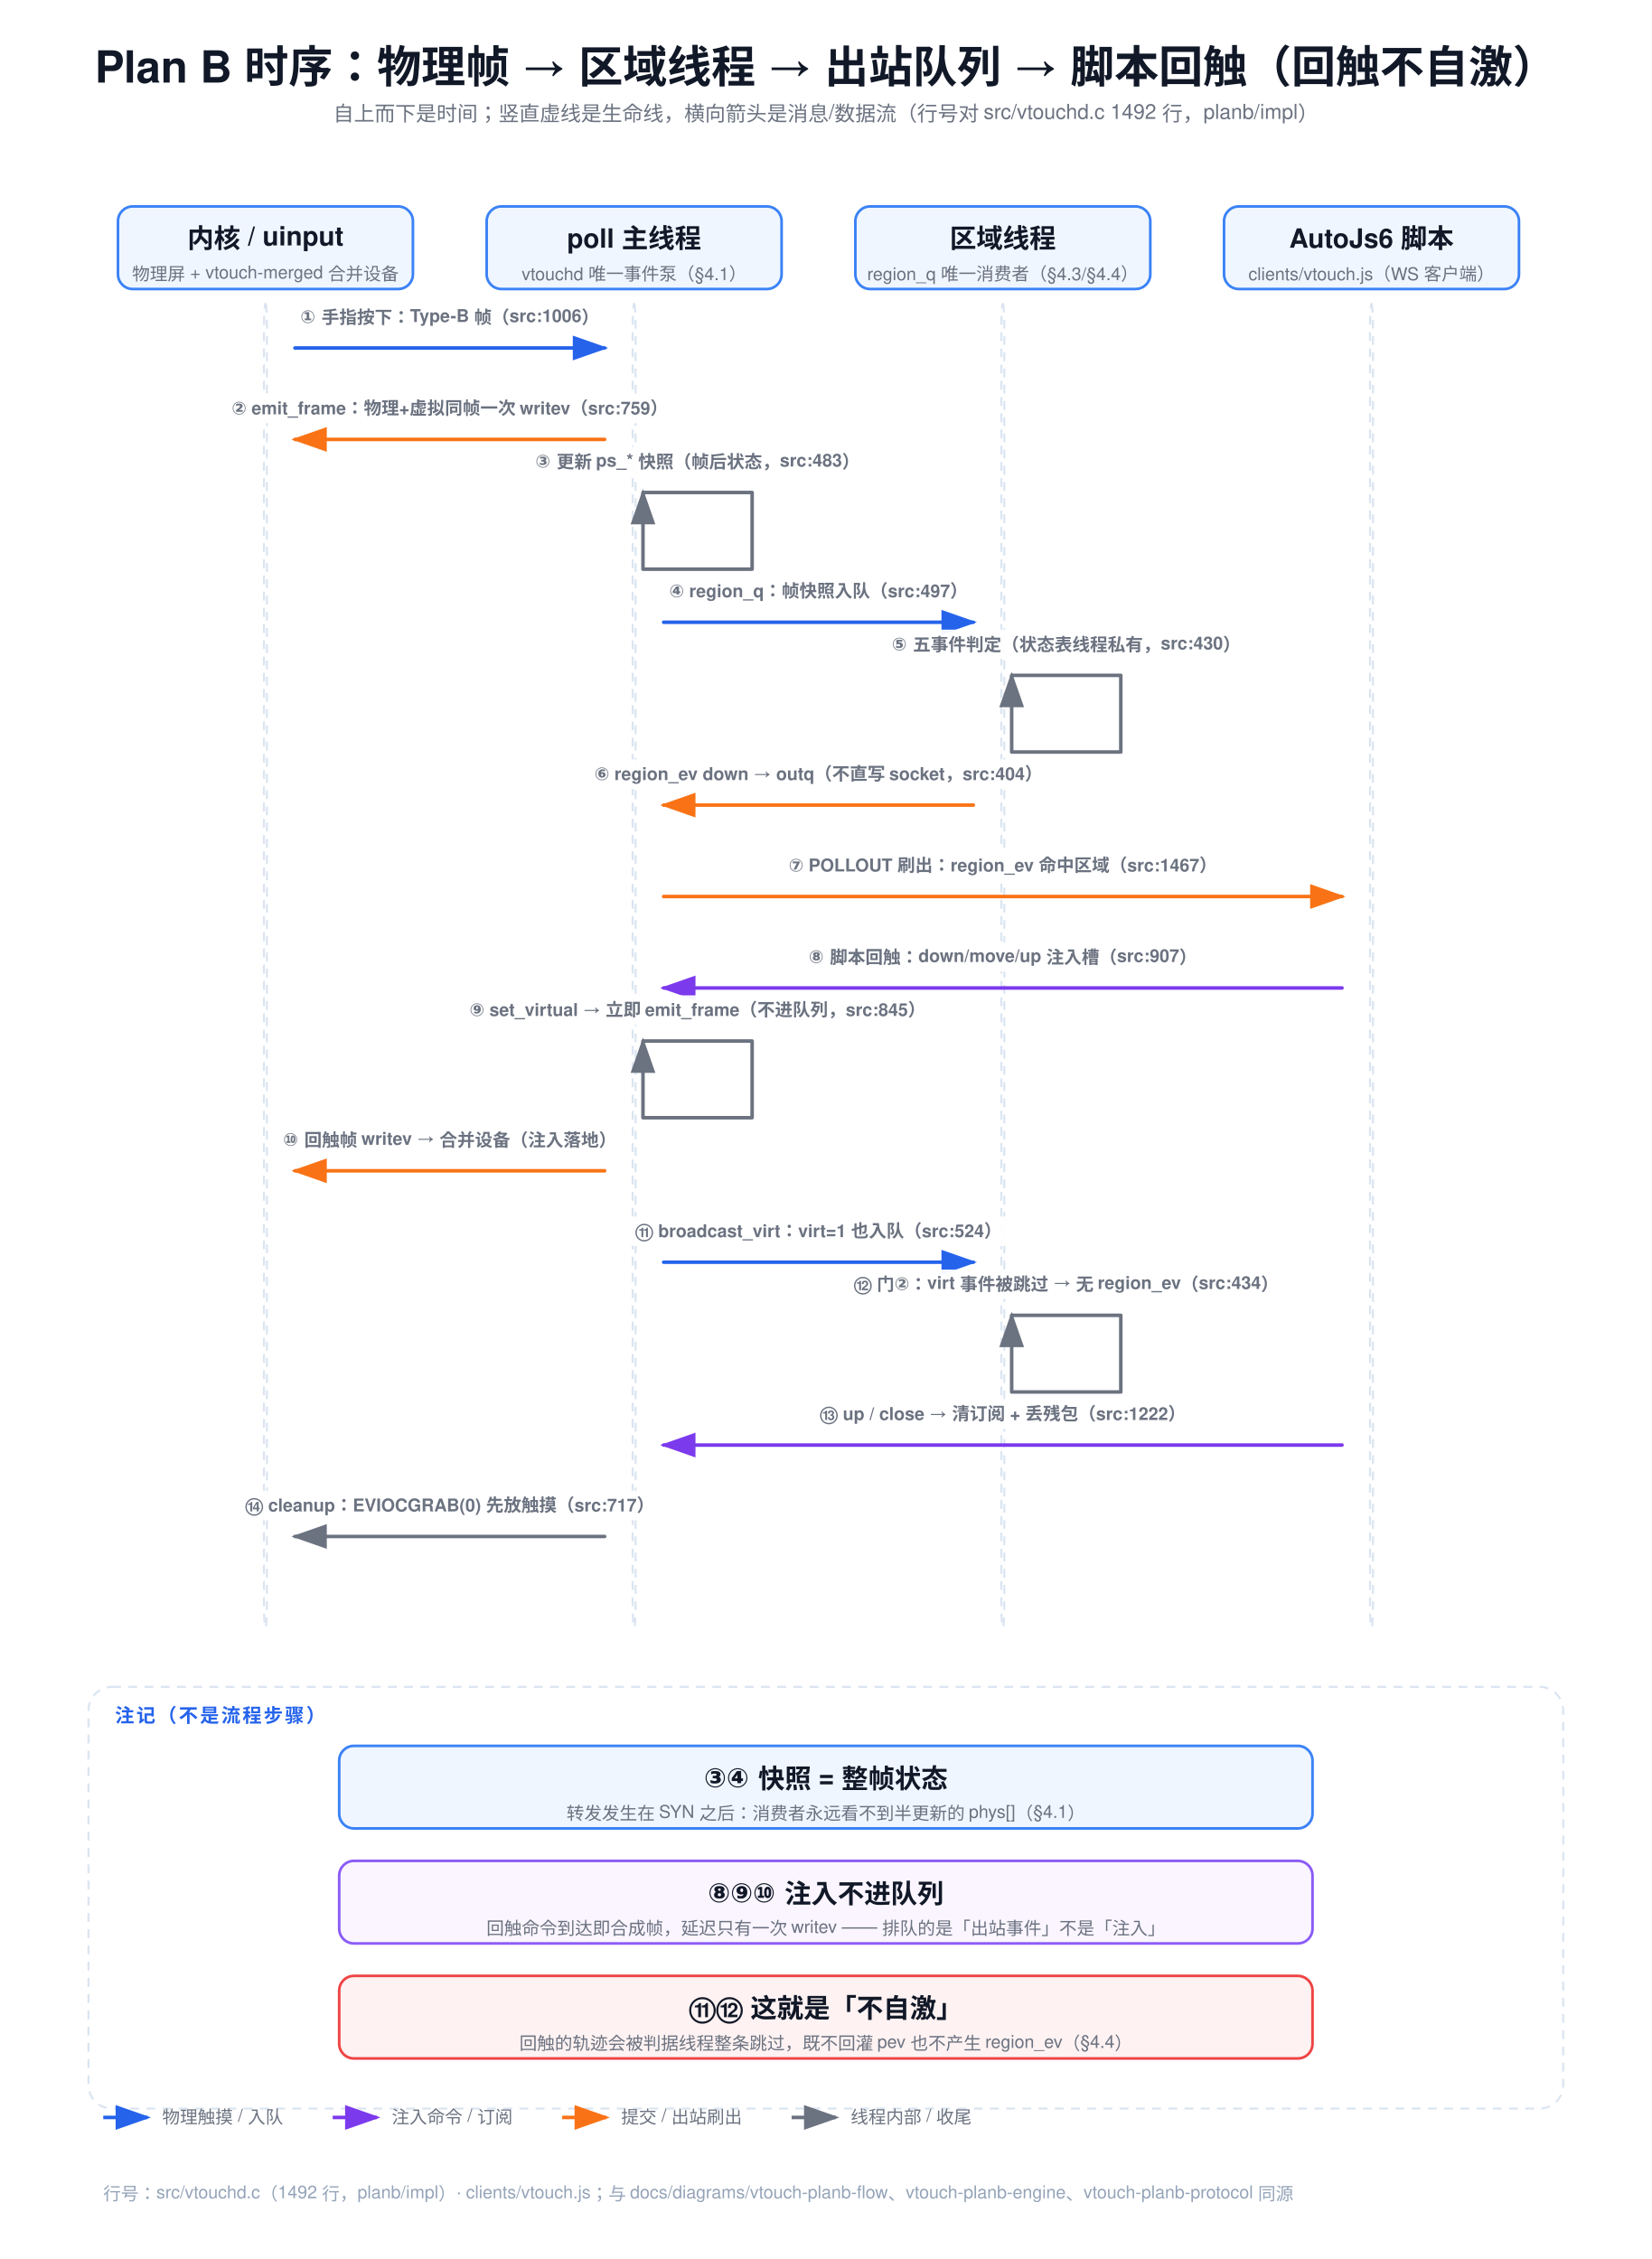
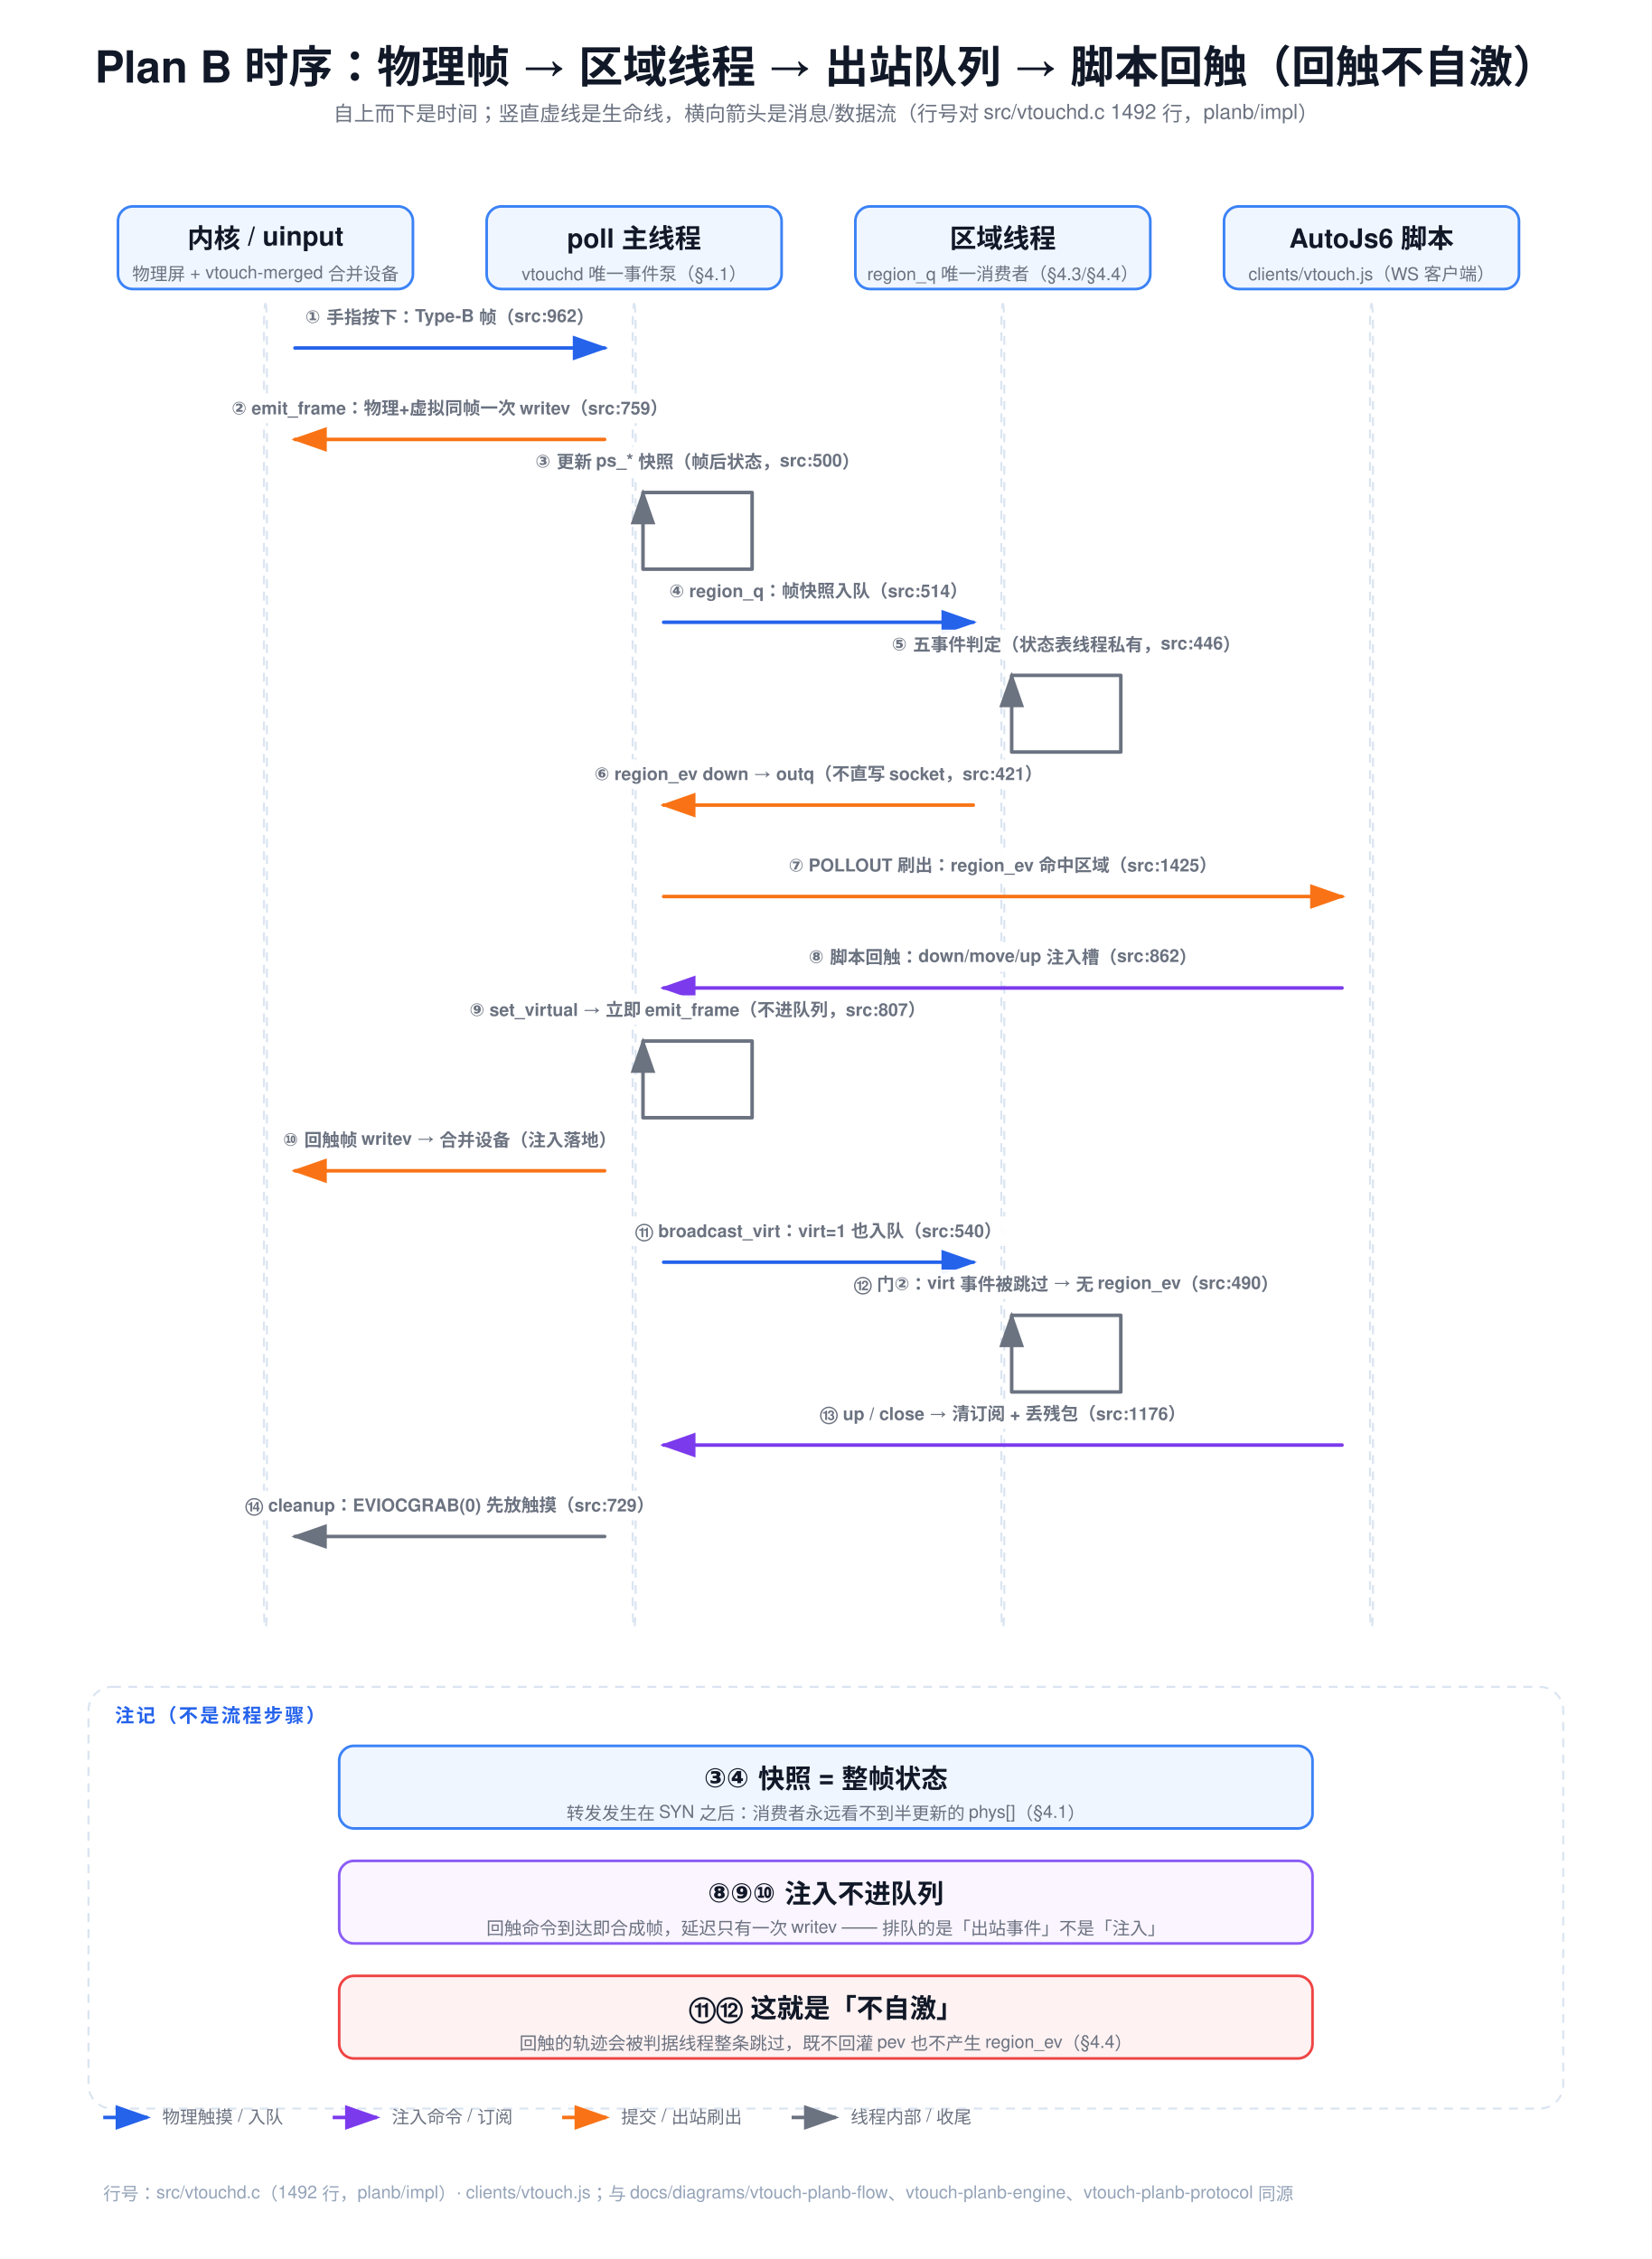
<svg xmlns="http://www.w3.org/2000/svg" viewBox="0 0 1120 1532" width="1120" height="1532" data-generator="fireworks-tech-graph" data-schema-version="1" data-text-metrics="heuristic-v1" data-style-id="1" data-visual-theme="Flat Icon" data-diagram-type="sequence" data-motion-scene="" data-semantic-profile="generic" data-semantic-valid="true" data-quality-profile="standard" data-max-bends-per-edge="12" data-max-total-bends="100" data-max-route-stretch="5.0" data-max-bridged-crossings="8" data-min-node-gap="0.0" data-min-container-gutter="0.0" data-min-label-clearance="2.0" data-min-segment-length="0.0">
  <defs>
    <marker id="arrowA" markerWidth="10" markerHeight="7" refX="9" refY="3.5" orient="auto">
      <polygon points="0 0, 10 3.5, 0 7" fill="#7c3aed" />
    </marker>
    <marker id="arrowB" markerWidth="10" markerHeight="7" refX="9" refY="3.5" orient="auto">
      <polygon points="0 0, 10 3.5, 0 7" fill="#10b981" />
    </marker>
    <marker id="arrowC" markerWidth="10" markerHeight="7" refX="9" refY="3.5" orient="auto">
      <polygon points="0 0, 10 3.5, 0 7" fill="#2563eb" />
    </marker>
    <marker id="arrowE" markerWidth="10" markerHeight="7" refX="9" refY="3.5" orient="auto">
      <polygon points="0 0, 10 3.5, 0 7" fill="#f97316" />
    </marker>
    <marker id="arrowF" markerWidth="10" markerHeight="7" refX="9" refY="3.5" orient="auto">
      <polygon points="0 0, 10 3.5, 0 7" fill="#7c3aed" />
    </marker>
    <marker id="arrowG" markerWidth="10" markerHeight="7" refX="9" refY="3.5" orient="auto">
      <polygon points="0 0, 10 3.5, 0 7" fill="#ef4444" />
    </marker>
    <marker id="arrowH" markerWidth="10" markerHeight="7" refX="9" refY="3.5" orient="auto">
      <polygon points="0 0, 10 3.5, 0 7" fill="#6b7280" />
    </marker>
    <filter id="shadowSoft" x="-20%" y="-20%" width="140%" height="160%">
      <feDropShadow dx="0" dy="3" stdDeviation="6" flood-color="#0f172a" flood-opacity="0.12" />
    </filter>
    <filter id="shadowGlass" x="-20%" y="-20%" width="140%" height="160%">
      <feDropShadow dx="0" dy="10" stdDeviation="16" flood-color="#020617" flood-opacity="0.28" />
    </filter>
    <style>
    text { font-family: 'Helvetica Neue', Helvetica, Arial, 'PingFang SC', 'Microsoft YaHei', 'Microsoft JhengHei', 'SimHei', sans-serif; }
    .title { font-size: 30px; font-weight: 700; fill: #111827; }
    .subtitle { font-size: 14px; font-weight: 500; fill: #6b7280; }
    .section { font-size: 13px; font-weight: 700; fill: #2563eb; letter-spacing: 1.4px; }
    .section-sub { font-size: 12px; font-weight: 500; fill: #94a3b8; }
    .node-title { font-weight: 700; fill: #111827; }
    .node-sub { font-size: 12px; font-weight: 500; fill: #6b7280; }
    .node-type { font-size: 12px; font-weight: 700; fill: #9ca3af; letter-spacing: 0.08em; }
    .arrow-label { font-size: 12px; font-weight: 600; fill: #6b7280; }
    .legend { font-size: 12px; font-weight: 500; fill: #6b7280; }
    .footnote { font-size: 12px; font-weight: 500; fill: #94a3b8; }
    .metric-label { font-size: 8.5px; font-weight: 700; fill: #94a3b8; text-transform: uppercase; }
    .metric-value { font-size: 9.5px; font-weight: 700; fill: #111827; }
    </style>
  </defs>
  <rect data-graph-role="background" width="1120.0" height="1532.0" fill="#ffffff" />
  <text x="560.0" y="56" text-anchor="middle" class="title">Plan B 时序：物理帧 → 区域线程 → 出站队列 → 脚本回触（回触不自激）</text>
  <text x="560.0" y="82" text-anchor="middle" class="subtitle">自上而下是时间；竖直虚线是生命线，横向箭头是消息/数据流（行号对 src/vtouchd.c 1492 行，planb/impl）</text>
  <g id="lifeline0" data-graph-role="container" data-container-id="lifeline0" data-semantic-role="boundary" data-graph-bounds="179,206,181,1104">
    <rect data-graph-role="container" x="179.0" y="206.0" width="2.0" height="898.0" rx="16.0" fill="none" stroke="#dbe5f1" stroke-width="1.4" stroke-dasharray="6 5" />
    <text x="197.0" y="230.0" class="section"> </text>
  </g>
  <g id="lifeline1" data-graph-role="container" data-container-id="lifeline1" data-semantic-role="boundary" data-graph-bounds="429,206,431,1104">
    <rect data-graph-role="container" x="429.0" y="206.0" width="2.0" height="898.0" rx="16.0" fill="none" stroke="#dbe5f1" stroke-width="1.4" stroke-dasharray="6 5" />
    <text x="447.0" y="230.0" class="section"> </text>
  </g>
  <g id="lifeline2" data-graph-role="container" data-container-id="lifeline2" data-semantic-role="boundary" data-graph-bounds="679,206,681,1104">
    <rect data-graph-role="container" x="679.0" y="206.0" width="2.0" height="898.0" rx="16.0" fill="none" stroke="#dbe5f1" stroke-width="1.4" stroke-dasharray="6 5" />
    <text x="697.0" y="230.0" class="section"> </text>
  </g>
  <g id="lifeline3" data-graph-role="container" data-container-id="lifeline3" data-semantic-role="boundary" data-graph-bounds="929,206,931,1104">
    <rect data-graph-role="container" x="929.0" y="206.0" width="2.0" height="898.0" rx="16.0" fill="none" stroke="#dbe5f1" stroke-width="1.4" stroke-dasharray="6 5" />
    <text x="947.0" y="230.0" class="section"> </text>
  </g>
  <g id="boxnote" data-graph-role="container" data-container-id="boxnote" data-semantic-role="boundary" data-graph-bounds="60,1144,1060,1430">
    <rect data-graph-role="container" x="60.0" y="1144.0" width="1000.0" height="286.0" rx="16.0" fill="none" stroke="#dbe5f1" stroke-width="1.4" stroke-dasharray="6 5" />
    <text x="78.0" y="1168.0" class="section">注记（不是流程步骤）</text>
    <rect id="boxnote-header" data-graph-role="reserved" data-reserved-kind="container-header" x="68" y="1150" width="160" height="30" fill="none" stroke="none" />
  </g>
  <path id="m3" data-graph-role="edge" data-edge-id="m3" data-source="" data-target="" data-edge-kind="flow" data-topic-id="" data-flow="neutral" data-motion-role="" data-motion-stage="" data-motion-order="" data-protocol="" data-via="" data-critical-path-id="" data-critical-hop="" data-critical-hops="" data-critical="false" data-bends="3" data-route-stretch="1.0" data-bridges="" d="M 436,334 L 510,334 L 510,386 L 456,386 L 436,386 L 436,334" fill="none" stroke="#6b7280" stroke-width="2.4" stroke-linecap="round" stroke-linejoin="round" marker-end="url(#arrowH)" />
  <path id="m5" data-graph-role="edge" data-edge-id="m5" data-source="" data-target="" data-edge-kind="flow" data-topic-id="" data-flow="neutral" data-motion-role="" data-motion-stage="" data-motion-order="" data-protocol="" data-via="" data-critical-path-id="" data-critical-hop="" data-critical-hops="" data-critical="false" data-bends="3" data-route-stretch="1.0" data-bridges="" d="M 686,458 L 760,458 L 760,510 L 706,510 L 686,510 L 686,458" fill="none" stroke="#6b7280" stroke-width="2.4" stroke-linecap="round" stroke-linejoin="round" marker-end="url(#arrowH)" />
  <path id="m9" data-graph-role="edge" data-edge-id="m9" data-source="" data-target="" data-edge-kind="flow" data-topic-id="" data-flow="neutral" data-motion-role="" data-motion-stage="" data-motion-order="" data-protocol="" data-via="" data-critical-path-id="" data-critical-hop="" data-critical-hops="" data-critical="false" data-bends="3" data-route-stretch="1.0" data-bridges="" d="M 436,706 L 510,706 L 510,758 L 456,758 L 436,758 L 436,706" fill="none" stroke="#6b7280" stroke-width="2.4" stroke-linecap="round" stroke-linejoin="round" marker-end="url(#arrowH)" />
  <path id="m12" data-graph-role="edge" data-edge-id="m12" data-source="" data-target="" data-edge-kind="flow" data-topic-id="" data-flow="neutral" data-motion-role="" data-motion-stage="" data-motion-order="" data-protocol="" data-via="" data-critical-path-id="" data-critical-hop="" data-critical-hops="" data-critical="false" data-bends="3" data-route-stretch="1.0" data-bridges="" d="M 686,892 L 760,892 L 760,944 L 706,944 L 686,944 L 686,892" fill="none" stroke="#6b7280" stroke-width="2.4" stroke-linecap="round" stroke-linejoin="round" marker-end="url(#arrowH)" />
  <path id="m1" data-graph-role="edge" data-edge-id="m1" data-source="" data-target="" data-edge-kind="flow" data-topic-id="" data-flow="read" data-motion-role="" data-motion-stage="" data-motion-order="" data-protocol="" data-via="" data-critical-path-id="" data-critical-hop="" data-critical-hops="" data-critical="false" data-bends="0" data-route-stretch="1.0" data-bridges="" d="M 200,236 L 410,236" fill="none" stroke="#2563eb" stroke-width="2.4" stroke-linecap="round" stroke-linejoin="round" marker-end="url(#arrowC)" />
  <path id="m2" data-graph-role="edge" data-edge-id="m2" data-source="" data-target="" data-edge-kind="flow" data-topic-id="" data-flow="data" data-motion-role="" data-motion-stage="" data-motion-order="" data-protocol="" data-via="" data-critical-path-id="" data-critical-hop="" data-critical-hops="" data-critical="false" data-bends="0" data-route-stretch="1.0" data-bridges="" d="M 410,298 L 200,298" fill="none" stroke="#f97316" stroke-width="2.4" stroke-linecap="round" stroke-linejoin="round" marker-end="url(#arrowE)" />
  <path id="m4" data-graph-role="edge" data-edge-id="m4" data-source="" data-target="" data-edge-kind="flow" data-topic-id="" data-flow="read" data-motion-role="" data-motion-stage="" data-motion-order="" data-protocol="" data-via="" data-critical-path-id="" data-critical-hop="" data-critical-hops="" data-critical="false" data-bends="0" data-route-stretch="1.0" data-bridges="" d="M 450,422 L 660,422" fill="none" stroke="#2563eb" stroke-width="2.4" stroke-linecap="round" stroke-linejoin="round" marker-end="url(#arrowC)" />
  <path id="m6" data-graph-role="edge" data-edge-id="m6" data-source="" data-target="" data-edge-kind="flow" data-topic-id="" data-flow="data" data-motion-role="" data-motion-stage="" data-motion-order="" data-protocol="" data-via="" data-critical-path-id="" data-critical-hop="" data-critical-hops="" data-critical="false" data-bends="0" data-route-stretch="1.0" data-bridges="" d="M 660,546 L 450,546" fill="none" stroke="#f97316" stroke-width="2.4" stroke-linecap="round" stroke-linejoin="round" marker-end="url(#arrowE)" />
  <path id="m7" data-graph-role="edge" data-edge-id="m7" data-source="" data-target="" data-edge-kind="flow" data-topic-id="" data-flow="data" data-motion-role="" data-motion-stage="" data-motion-order="" data-protocol="" data-via="" data-critical-path-id="" data-critical-hop="" data-critical-hops="" data-critical="false" data-bends="0" data-route-stretch="1.0" data-bridges="" d="M 450,608 L 910,608" fill="none" stroke="#f97316" stroke-width="2.4" stroke-linecap="round" stroke-linejoin="round" marker-end="url(#arrowE)" />
  <path id="m8" data-graph-role="edge" data-edge-id="m8" data-source="" data-target="" data-edge-kind="flow" data-topic-id="" data-flow="control" data-motion-role="" data-motion-stage="" data-motion-order="" data-protocol="" data-via="" data-critical-path-id="" data-critical-hop="" data-critical-hops="" data-critical="false" data-bends="0" data-route-stretch="1.0" data-bridges="" d="M 910,670 L 450,670" fill="none" stroke="#7c3aed" stroke-width="2.4" stroke-linecap="round" stroke-linejoin="round" marker-end="url(#arrowA)" />
  <path id="m10" data-graph-role="edge" data-edge-id="m10" data-source="" data-target="" data-edge-kind="flow" data-topic-id="" data-flow="data" data-motion-role="" data-motion-stage="" data-motion-order="" data-protocol="" data-via="" data-critical-path-id="" data-critical-hop="" data-critical-hops="" data-critical="false" data-bends="0" data-route-stretch="1.0" data-bridges="" d="M 410,794 L 200,794" fill="none" stroke="#f97316" stroke-width="2.4" stroke-linecap="round" stroke-linejoin="round" marker-end="url(#arrowE)" />
  <path id="m11" data-graph-role="edge" data-edge-id="m11" data-source="" data-target="" data-edge-kind="flow" data-topic-id="" data-flow="read" data-motion-role="" data-motion-stage="" data-motion-order="" data-protocol="" data-via="" data-critical-path-id="" data-critical-hop="" data-critical-hops="" data-critical="false" data-bends="0" data-route-stretch="1.0" data-bridges="" d="M 450,856 L 660,856" fill="none" stroke="#2563eb" stroke-width="2.4" stroke-linecap="round" stroke-linejoin="round" marker-end="url(#arrowC)" />
  <path id="m13" data-graph-role="edge" data-edge-id="m13" data-source="" data-target="" data-edge-kind="flow" data-topic-id="" data-flow="control" data-motion-role="" data-motion-stage="" data-motion-order="" data-protocol="" data-via="" data-critical-path-id="" data-critical-hop="" data-critical-hops="" data-critical="false" data-bends="0" data-route-stretch="1.0" data-bridges="" d="M 910,980 L 450,980" fill="none" stroke="#7c3aed" stroke-width="2.4" stroke-linecap="round" stroke-linejoin="round" marker-end="url(#arrowA)" />
  <path id="m14" data-graph-role="edge" data-edge-id="m14" data-source="" data-target="" data-edge-kind="flow" data-topic-id="" data-flow="neutral" data-motion-role="" data-motion-stage="" data-motion-order="" data-protocol="" data-via="" data-critical-path-id="" data-critical-hop="" data-critical-hops="" data-critical="false" data-bends="0" data-route-stretch="1.0" data-bridges="" d="M 410,1042 L 200,1042" fill="none" stroke="#6b7280" stroke-width="2.4" stroke-linecap="round" stroke-linejoin="round" marker-end="url(#arrowH)" />
  <g id="node-p0" data-graph-role="node" data-node-id="p0" data-semantic-role="rect" data-motion-role="" data-motion-stage="" data-motion-order="" data-parent="" data-deployment-id="" data-topic-id="" data-span-id="" data-station-order="" data-status="" data-start-ms="" data-duration-ms="" data-parent-span="" data-graph-bounds="80,140,280,196">
    <rect x="80.0" y="140.0" width="200.0" height="56.0" rx="10.0" fill="#eff6ff" stroke="#3b82f6" stroke-width="1.8" />
    <text x="180.0" y="168.0" text-anchor="middle" class="node-title" font-size="18.0">内核 / uinput</text>
    <text x="180.0" y="190.0" text-anchor="middle" class="node-sub">物理屏 + vtouch-merged 合并设备</text>
  </g>
  <g id="node-p1" data-graph-role="node" data-node-id="p1" data-semantic-role="rect" data-motion-role="" data-motion-stage="" data-motion-order="" data-parent="" data-deployment-id="" data-topic-id="" data-span-id="" data-station-order="" data-status="" data-start-ms="" data-duration-ms="" data-parent-span="" data-graph-bounds="330,140,530,196">
    <rect x="330.0" y="140.0" width="200.0" height="56.0" rx="10.0" fill="#eff6ff" stroke="#3b82f6" stroke-width="1.8" />
    <text x="430.0" y="168.0" text-anchor="middle" class="node-title" font-size="18.0">poll 主线程</text>
    <text x="430.0" y="190.0" text-anchor="middle" class="node-sub">vtouchd 唯一事件泵（§4.1）</text>
  </g>
  <g id="node-p2" data-graph-role="node" data-node-id="p2" data-semantic-role="rect" data-motion-role="" data-motion-stage="" data-motion-order="" data-parent="" data-deployment-id="" data-topic-id="" data-span-id="" data-station-order="" data-status="" data-start-ms="" data-duration-ms="" data-parent-span="" data-graph-bounds="580,140,780,196">
    <rect x="580.0" y="140.0" width="200.0" height="56.0" rx="10.0" fill="#eff6ff" stroke="#3b82f6" stroke-width="1.8" />
    <text x="680.0" y="168.0" text-anchor="middle" class="node-title" font-size="18.0">区域线程</text>
    <text x="680.0" y="190.0" text-anchor="middle" class="node-sub">region_q 唯一消费者（§4.3/§4.4）</text>
  </g>
  <g id="node-p3" data-graph-role="node" data-node-id="p3" data-semantic-role="rect" data-motion-role="" data-motion-stage="" data-motion-order="" data-parent="" data-deployment-id="" data-topic-id="" data-span-id="" data-station-order="" data-status="" data-start-ms="" data-duration-ms="" data-parent-span="" data-graph-bounds="830,140,1030,196">
    <rect x="830.0" y="140.0" width="200.0" height="56.0" rx="10.0" fill="#eff6ff" stroke="#3b82f6" stroke-width="1.8" />
    <text x="930.0" y="168.0" text-anchor="middle" class="node-title" font-size="18.0">AutoJs6 脚本</text>
    <text x="930.0" y="190.0" text-anchor="middle" class="node-sub">clients/vtouch.js（WS 客户端）</text>
  </g>
  <g id="node-z1" data-graph-role="node" data-node-id="z1" data-semantic-role="rect" data-motion-role="" data-motion-stage="" data-motion-order="" data-parent="" data-deployment-id="" data-topic-id="" data-span-id="" data-station-order="" data-status="" data-start-ms="" data-duration-ms="" data-parent-span="" data-graph-bounds="230,1184,890,1240">
    <rect x="230.0" y="1184.0" width="660.0" height="56.0" rx="10.0" fill="#eff6ff" stroke="#3b82f6" stroke-width="1.8" />
    <text x="560.0" y="1212.0" text-anchor="middle" class="node-title" font-size="18.0">③④ 快照 = 整帧状态</text>
    <text x="560.0" y="1234.0" text-anchor="middle" class="node-sub">转发发生在 SYN 之后：消费者永远看不到半更新的 phys[]（§4.1）</text>
  </g>
  <g id="node-z2" data-graph-role="node" data-node-id="z2" data-semantic-role="rect" data-motion-role="" data-motion-stage="" data-motion-order="" data-parent="" data-deployment-id="" data-topic-id="" data-span-id="" data-station-order="" data-status="" data-start-ms="" data-duration-ms="" data-parent-span="" data-graph-bounds="230,1262,890,1318">
    <rect x="230.0" y="1262.0" width="660.0" height="56.0" rx="10.0" fill="#faf5ff" stroke="#8b5cf6" stroke-width="1.8" />
    <text x="560.0" y="1290.0" text-anchor="middle" class="node-title" font-size="18.0">⑧⑨⑩ 注入不进队列</text>
    <text x="560.0" y="1312.0" text-anchor="middle" class="node-sub">回触命令到达即合成帧，延迟只有一次 writev —— 排队的是「出站事件」不是「注入」</text>
  </g>
  <g id="node-z3" data-graph-role="node" data-node-id="z3" data-semantic-role="rect" data-motion-role="" data-motion-stage="" data-motion-order="" data-parent="" data-deployment-id="" data-topic-id="" data-span-id="" data-station-order="" data-status="" data-start-ms="" data-duration-ms="" data-parent-span="" data-graph-bounds="230,1340,890,1396">
    <rect x="230.0" y="1340.0" width="660.0" height="56.0" rx="10.0" fill="#fef2f2" stroke="#ef4444" stroke-width="1.8" />
    <text x="560.0" y="1368.0" text-anchor="middle" class="node-title" font-size="18.0">⑪⑫ 这就是「不自激」</text>
    <text x="560.0" y="1390.0" text-anchor="middle" class="node-sub">回触的轨迹会被判据线程整条跳过，既不回灌 pev 也不产生 region_ev（§4.4）</text>
  </g>
-   <g id="m1-label" data-graph-role="label" data-owner="m1" data-graph-bounds="195.04,205,414.96,225">
-     <rect x="195.04" y="205.0" width="219.92" height="20" rx="6" fill="#ffffff" opacity="0.94" />
-     <text x="305.0" y="219.0" text-anchor="middle" class="arrow-label">① 手指按下：Type-B 帧（src:1006）</text>
+   <g id="m1-label" data-graph-role="label" data-owner="m1" data-graph-bounds="198.52,205,411.48,225">
+     <rect x="198.52" y="205.0" width="212.96" height="20" rx="6" fill="#ffffff" opacity="0.94" />
+     <text x="305.0" y="219.0" text-anchor="middle" class="arrow-label">① 手指按下：Type-B 帧（src:962）</text>
  </g>
  <g id="m2-label" data-graph-role="label" data-owner="m2" data-graph-bounds="145.36,267,464.64,287">
    <rect x="145.36" y="267.0" width="319.28" height="20" rx="6" fill="#ffffff" opacity="0.94" />
    <text x="305.0" y="281.0" text-anchor="middle" class="arrow-label">② emit_frame：物理+虚拟同帧一次 writev（src:759）</text>
  </g>
  <g id="m3-label" data-graph-role="label" data-owner="m3" data-graph-bounds="353.32,303,592.68,323">
    <rect x="353.32" y="303.0" width="239.36" height="20" rx="6" fill="#ffffff" opacity="0.94" />
-     <text x="473.0" y="317.0" text-anchor="middle" class="arrow-label">③ 更新 ps_* 快照（帧后状态，src:483）</text>
+     <text x="473.0" y="317.0" text-anchor="middle" class="arrow-label">③ 更新 ps_* 快照（帧后状态，src:500）</text>
  </g>
  <g id="m4-label" data-graph-role="label" data-owner="m4" data-graph-bounds="445.28,391,664.72,411">
    <rect x="445.28" y="391.0" width="219.44" height="20" rx="6" fill="#ffffff" opacity="0.94" />
-     <text x="555.0" y="405.0" text-anchor="middle" class="arrow-label">④ region_q：帧快照入队（src:497）</text>
+     <text x="555.0" y="405.0" text-anchor="middle" class="arrow-label">④ region_q：帧快照入队（src:514）</text>
  </g>
  <g id="m5-label" data-graph-role="label" data-owner="m5" data-graph-bounds="597.56,427,848.44,447">
    <rect x="597.56" y="427.0" width="250.88" height="20" rx="6" fill="#ffffff" opacity="0.94" />
-     <text x="723.0" y="441.0" text-anchor="middle" class="arrow-label">⑤ 五事件判定（状态表线程私有，src:430）</text>
+     <text x="723.0" y="441.0" text-anchor="middle" class="arrow-label">⑤ 五事件判定（状态表线程私有，src:446）</text>
  </g>
  <g id="m6-label" data-graph-role="label" data-owner="m6" data-graph-bounds="392.96,515,717.04,535">
    <rect x="392.96" y="515.0" width="324.08" height="20" rx="6" fill="#ffffff" opacity="0.94" />
-     <text x="555.0" y="529.0" text-anchor="middle" class="arrow-label">⑥ region_ev down → outq（不直写 socket，src:404）</text>
+     <text x="555.0" y="529.0" text-anchor="middle" class="arrow-label">⑥ region_ev down → outq（不直写 socket，src:421）</text>
  </g>
  <g id="m7-label" data-graph-role="label" data-owner="m7" data-graph-bounds="528.64,577,831.36,597">
    <rect x="528.64" y="577.0" width="302.72" height="20" rx="6" fill="#ffffff" opacity="0.94" />
-     <text x="680.0" y="591.0" text-anchor="middle" class="arrow-label">⑦ POLLOUT 刷出：region_ev 命中区域（src:1467）</text>
+     <text x="680.0" y="591.0" text-anchor="middle" class="arrow-label">⑦ POLLOUT 刷出：region_ev 命中区域（src:1425）</text>
  </g>
  <g id="m8-label" data-graph-role="label" data-owner="m8" data-graph-bounds="540.64,639,819.36,659">
    <rect x="540.64" y="639.0" width="278.72" height="20" rx="6" fill="#ffffff" opacity="0.94" />
-     <text x="680.0" y="653.0" text-anchor="middle" class="arrow-label">⑧ 脚本回触：down/move/up 注入槽（src:907）</text>
+     <text x="680.0" y="653.0" text-anchor="middle" class="arrow-label">⑧ 脚本回触：down/move/up 注入槽（src:862）</text>
  </g>
  <g id="m9-label" data-graph-role="label" data-owner="m9" data-graph-bounds="305.2,675,640.8,695">
    <rect x="305.2" y="675.0" width="335.6" height="20" rx="6" fill="#ffffff" opacity="0.94" />
-     <text x="473.0" y="689.0" text-anchor="middle" class="arrow-label">⑨ set_virtual → 立即 emit_frame（不进队列，src:845）</text>
+     <text x="473.0" y="689.0" text-anchor="middle" class="arrow-label">⑨ set_virtual → 立即 emit_frame（不进队列，src:807）</text>
  </g>
  <g id="m10-label" data-graph-role="label" data-owner="m10" data-graph-bounds="185.08,763,424.92,783">
    <rect x="185.08" y="763.0" width="239.84" height="20" rx="6" fill="#ffffff" opacity="0.94" />
    <text x="305.0" y="777.0" text-anchor="middle" class="arrow-label">⑩ 回触帧 writev → 合并设备（注入落地）</text>
  </g>
  <g id="m11-label" data-graph-role="label" data-owner="m11" data-graph-bounds="414.92,825,695.08,845">
    <rect x="414.92" y="825.0" width="280.16" height="20" rx="6" fill="#ffffff" opacity="0.94" />
-     <text x="555.0" y="839.0" text-anchor="middle" class="arrow-label">⑪ broadcast_virt：virt=1 也入队（src:524）</text>
+     <text x="555.0" y="839.0" text-anchor="middle" class="arrow-label">⑪ broadcast_virt：virt=1 也入队（src:540）</text>
  </g>
  <g id="m12-label" data-graph-role="label" data-owner="m12" data-graph-bounds="569.84,861,876.16,881">
    <rect x="569.84" y="861.0" width="306.32" height="20" rx="6" fill="#ffffff" opacity="0.94" />
-     <text x="723.0" y="875.0" text-anchor="middle" class="arrow-label">⑫ 门②：virt 事件被跳过 → 无 region_ev（src:434）</text>
+     <text x="723.0" y="875.0" text-anchor="middle" class="arrow-label">⑫ 门②：virt 事件被跳过 → 无 region_ev（src:490）</text>
  </g>
  <g id="m13-label" data-graph-role="label" data-owner="m13" data-graph-bounds="546.88,949,813.12,969">
    <rect x="546.88" y="949.0" width="266.24" height="20" rx="6" fill="#ffffff" opacity="0.94" />
-     <text x="680.0" y="963.0" text-anchor="middle" class="arrow-label">⑬ up / close → 清订阅 + 丢残包（src:1222）</text>
+     <text x="680.0" y="963.0" text-anchor="middle" class="arrow-label">⑬ up / close → 清订阅 + 丢残包（src:1176）</text>
  </g>
  <g id="m14-label" data-graph-role="label" data-owner="m14" data-graph-bounds="162.4,1011,447.6,1031">
    <rect x="162.4" y="1011.0" width="285.2" height="20" rx="6" fill="#ffffff" opacity="0.94" />
-     <text x="305.0" y="1025.0" text-anchor="middle" class="arrow-label">⑭ cleanup：EVIOCGRAB(0) 先放触摸（src:717）</text>
+     <text x="305.0" y="1025.0" text-anchor="middle" class="arrow-label">⑭ cleanup：EVIOCGRAB(0) 先放触摸（src:729）</text>
  </g>
  <g id="legend" data-graph-role="legend">
    <rect id="legend-zone" data-graph-role="reserved" data-reserved-kind="legend" x="60" y="1422" width="624.4" height="46" rx="10" fill="none" stroke="none" />
    <line data-graph-role="decoration" x1="70.0" y1="1436.0" x2="100.0" y2="1436.0" stroke="#2563eb" stroke-width="2.4" marker-end="url(#arrowC)" />
    <text data-graph-role="decoration" x="110.0" y="1440.0" class="legend">物理触摸 / 入队</text>
    <line data-graph-role="decoration" x1="225.6" y1="1436.0" x2="255.6" y2="1436.0" stroke="#7c3aed" stroke-width="2.4" marker-end="url(#arrowA)" />
    <text data-graph-role="decoration" x="265.6" y="1440.0" class="legend">注入命令 / 订阅</text>
    <line data-graph-role="decoration" x1="381.2" y1="1436.0" x2="411.2" y2="1436.0" stroke="#f97316" stroke-width="2.4" marker-end="url(#arrowE)" />
    <text data-graph-role="decoration" x="421.2" y="1440.0" class="legend">提交 / 出站刷出</text>
    <line data-graph-role="decoration" x1="536.8" y1="1436.0" x2="566.8" y2="1436.0" stroke="#6b7280" stroke-width="2.4" marker-end="url(#arrowH)" />
    <text data-graph-role="decoration" x="576.8" y="1440.0" class="legend">线程内部 / 收尾</text>
  </g>
  <g id="footer" data-graph-role="reserved" data-graph-bounds="70,1480,1001,1496">
    <text x="70.0" y="1492.0" class="footnote">行号：src/vtouchd.c（1492 行，planb/impl）· clients/vtouch.js；与 docs/diagrams/vtouch-planb-flow、vtouch-planb-engine、vtouch-planb-protocol 同源</text>
  </g>
</svg>
